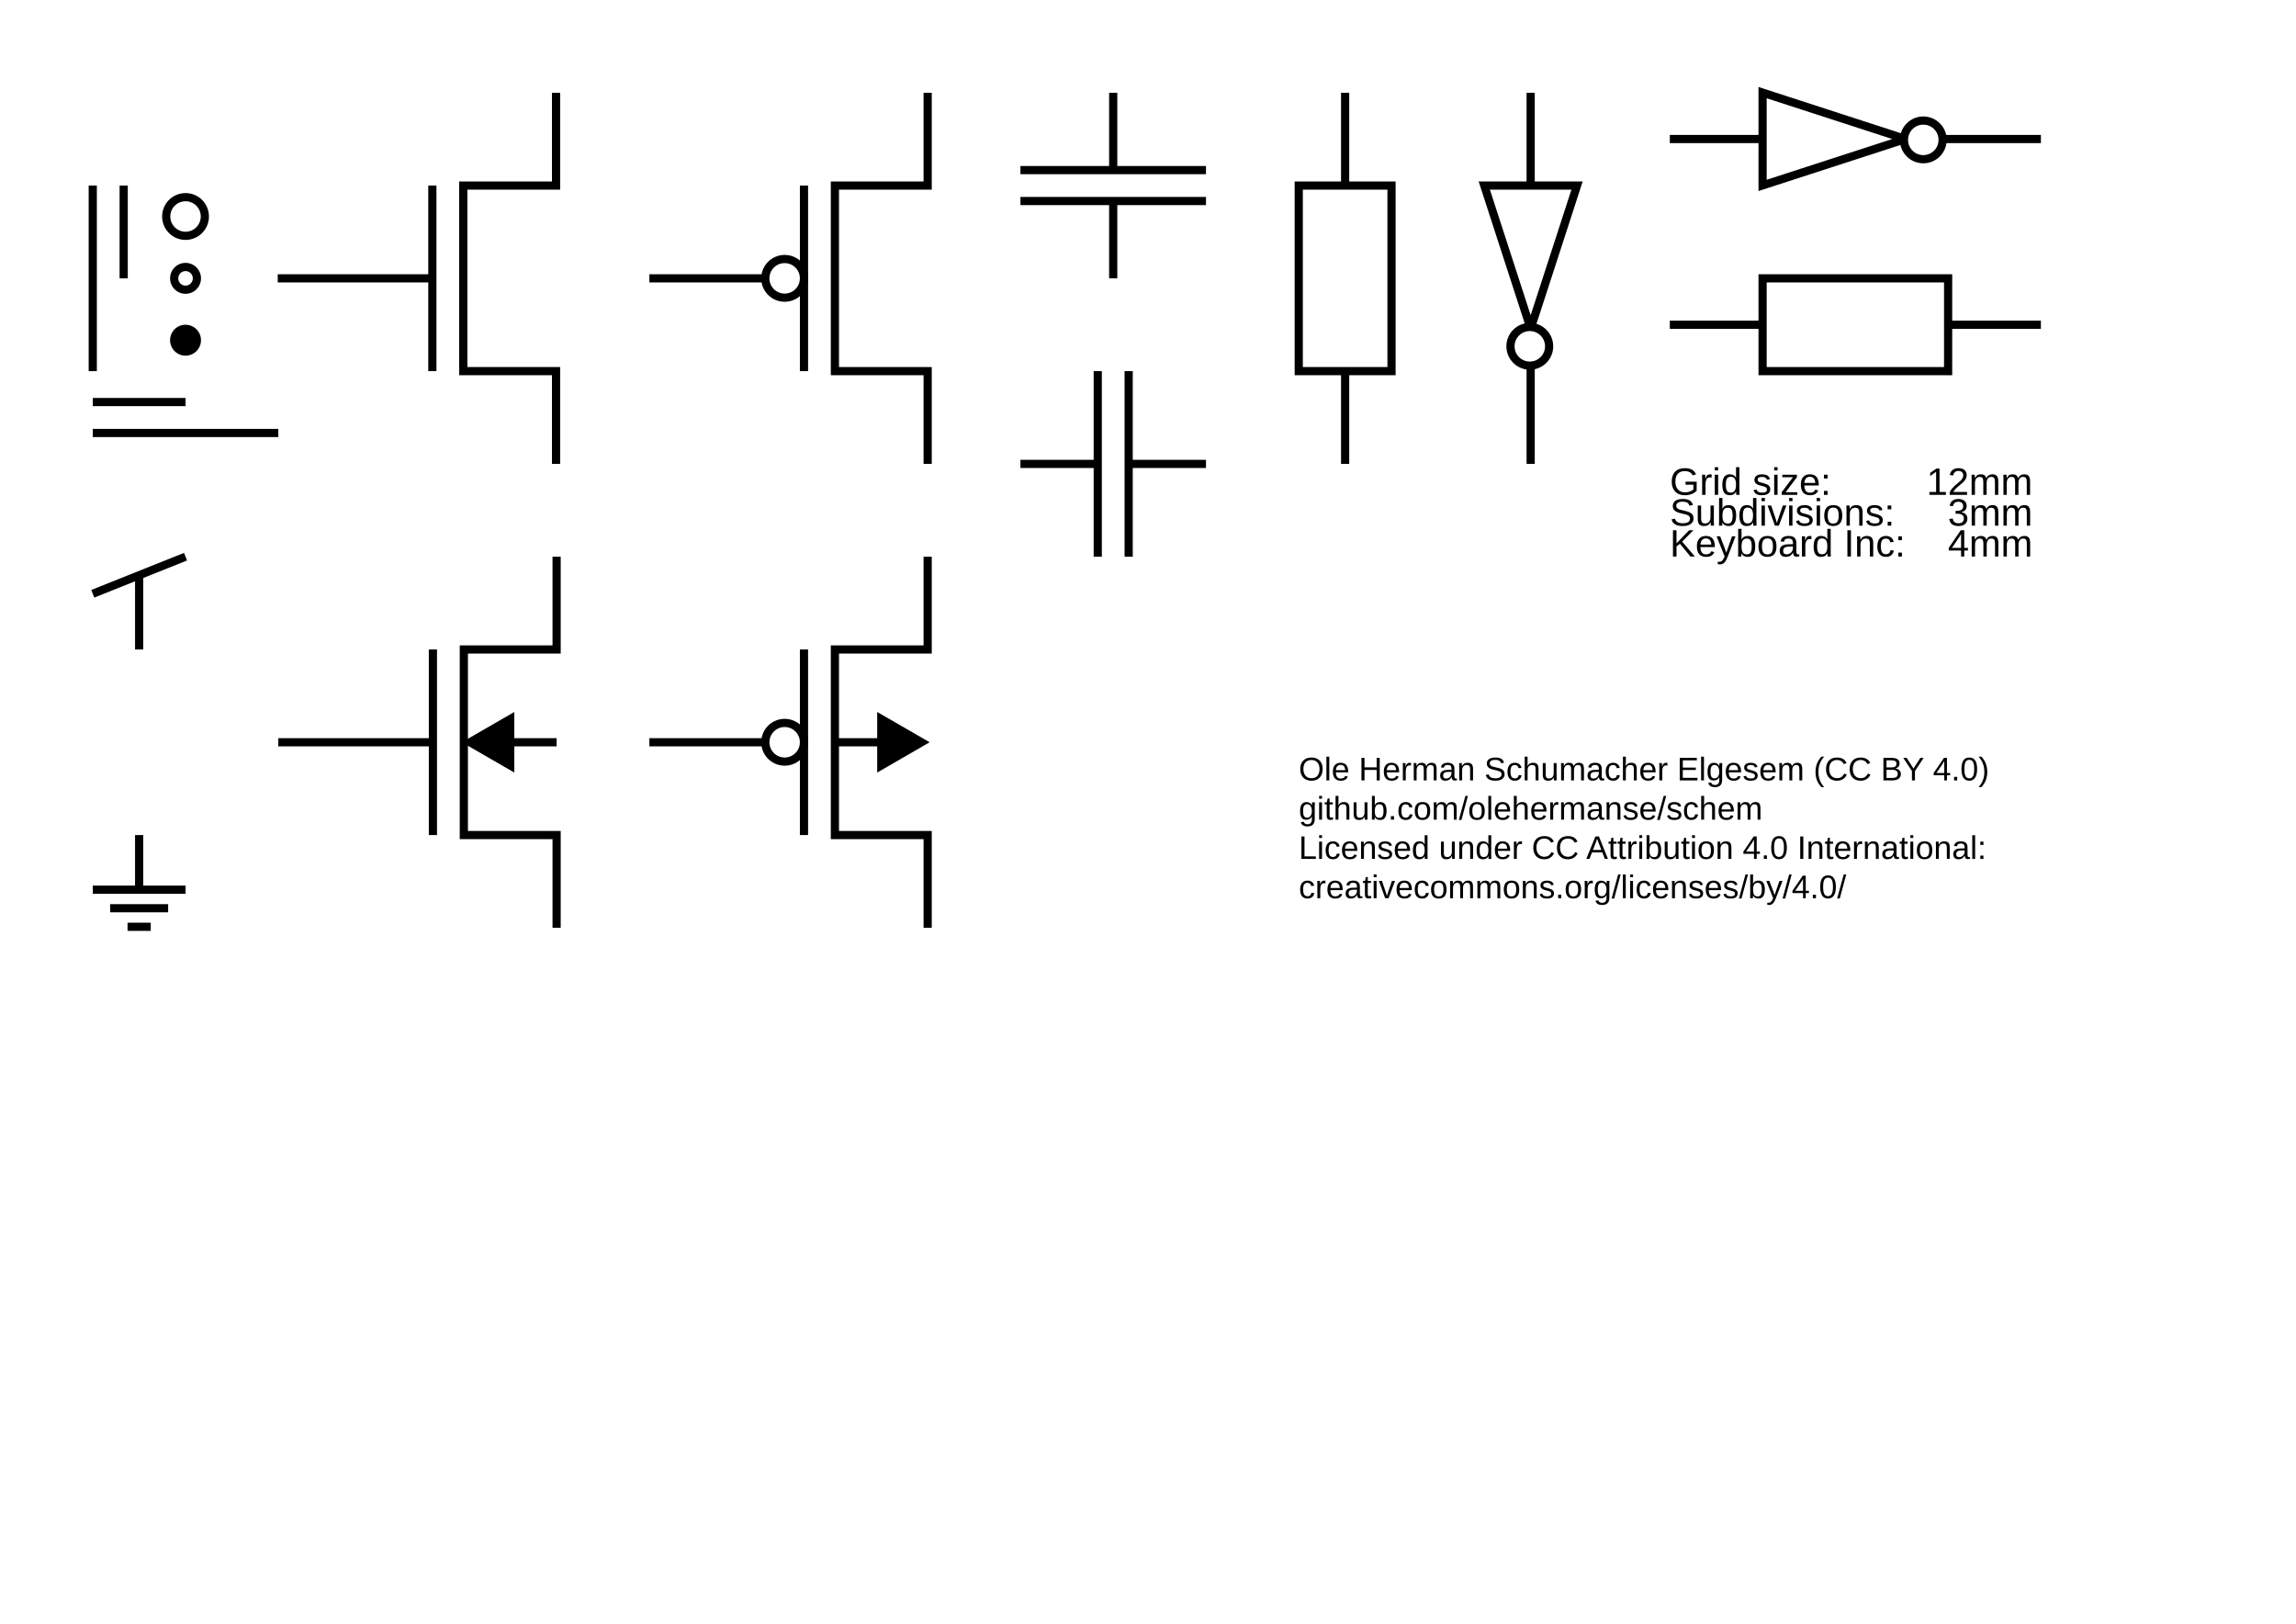
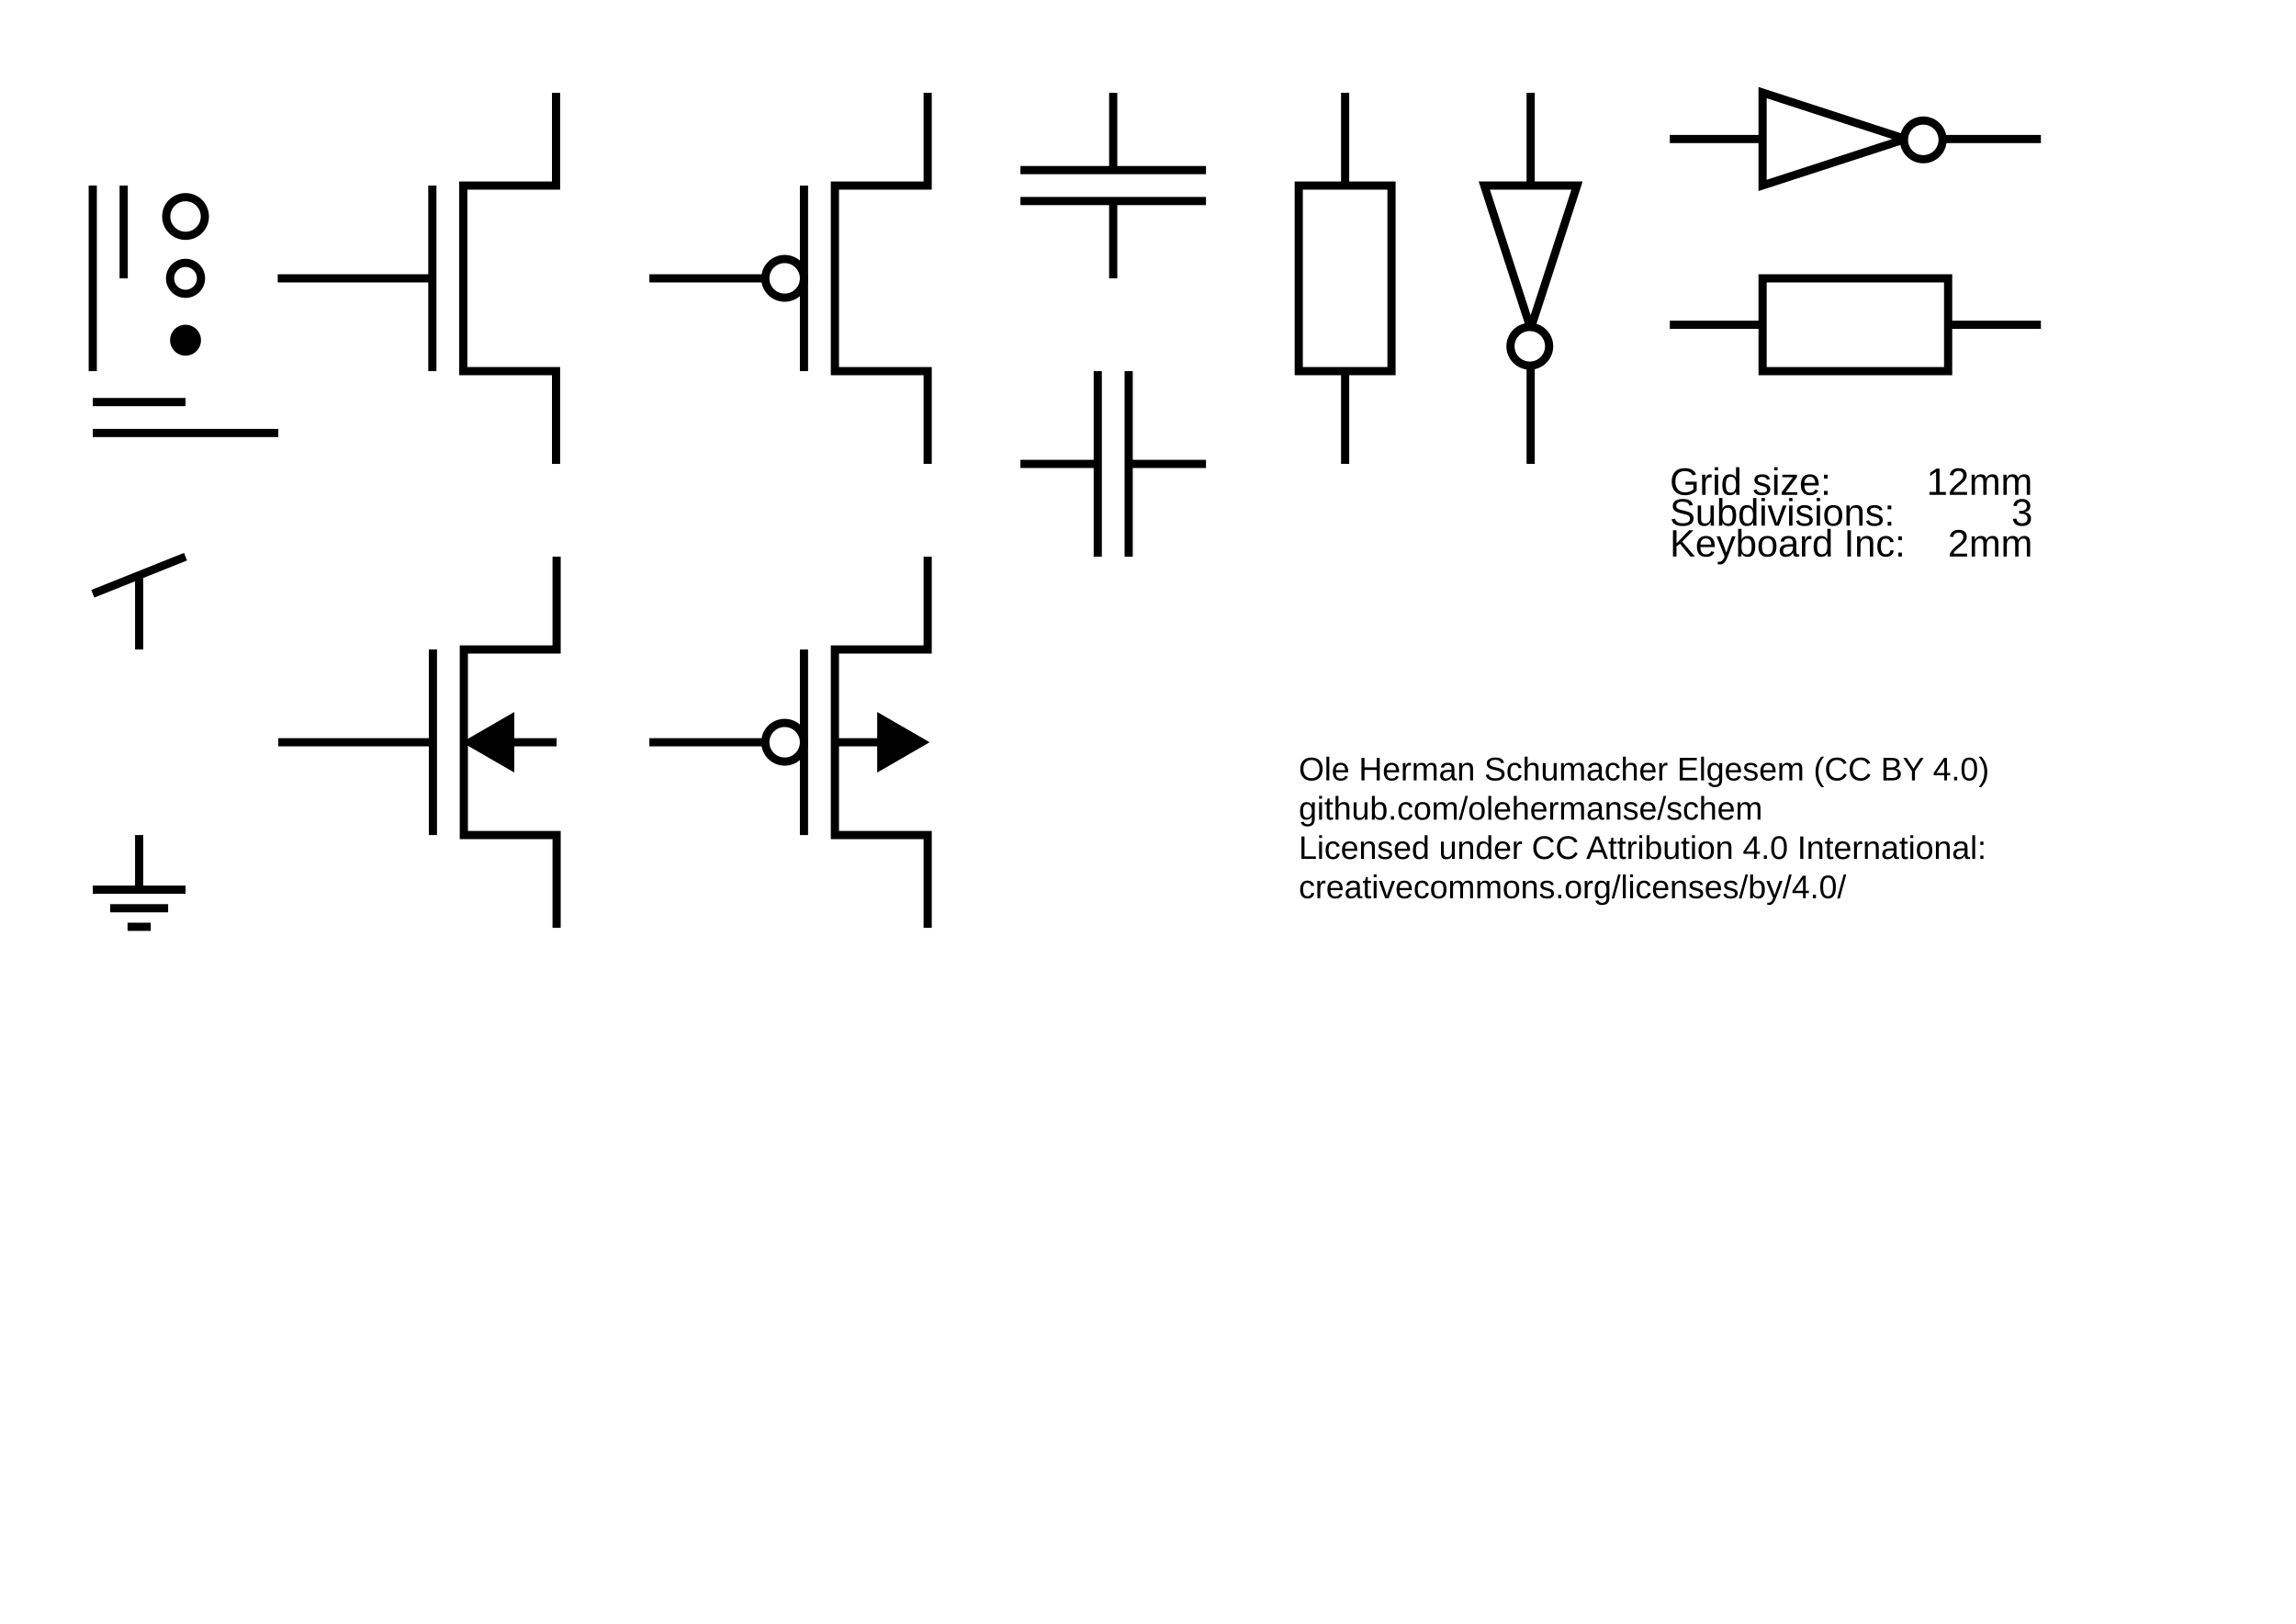
<svg xmlns="http://www.w3.org/2000/svg" version="1.1" id="Layer_1" x="0px" y="0px" width="841.891px" height="595.275px" viewBox="0 0 841.891 595.275" enable-background="new 0 0 841.891 595.275" xml:space="preserve">
  <g>
    <path d="M68.027,128.893c-2.297,0-4.166-1.871-4.166-4.17c0-2.299,1.869-4.169,4.166-4.169c2.301,0,4.173,1.87,4.173,4.169   C72.2,127.022,70.328,128.893,68.027,128.893z" />
    <path d="M68.027,122.054c1.474,0,2.673,1.197,2.673,2.669c0,1.472-1.199,2.67-2.673,2.67c-1.47,0-2.666-1.198-2.666-2.67   C65.362,123.251,66.558,122.054,68.027,122.054 M68.027,119.054c-3.126,0-5.666,2.538-5.666,5.669c0,3.131,2.54,5.67,5.666,5.67   c3.133,0,5.673-2.539,5.673-5.67C73.7,121.592,71.161,119.054,68.027,119.054L68.027,119.054z" />
  </g>
  <text transform="matrix(1 0 0 1 476.2207 286.0986)">
    <tspan x="0" y="0" font-family="'Arial'" font-size="12">Ole Herman Schumacher Elgesem (CC BY 4.0) </tspan>
    <tspan x="0" y="14.399" font-family="'Arial'" font-size="12">github.com/olehermanse/schem</tspan>
    <tspan x="0" y="28.8" font-family="'Arial'" font-size="12">Licensed under CC Attribution 4.0 International:</tspan>
    <tspan x="0" y="43.2" font-family="'Arial'" font-size="12">creativecommons.org/licenses/by/4.0/</tspan>
  </text>
  <line fill="none" stroke="#000000" stroke-width="3" stroke-miterlimit="10" x1="45.354" y1="68.031" x2="45.354" y2="102.046" />
  <line fill="none" stroke="#000000" stroke-width="3" stroke-miterlimit="10" x1="34.015" y1="68.031" x2="34.015" y2="136.063" />
  <g>
    <polyline fill="none" stroke="#000000" stroke-width="3" stroke-miterlimit="10" points="203.89,170.078 203.89,136.062   169.874,136.062 169.874,68.031 203.89,68.031 203.89,34.015  " />
    <line fill="none" stroke="#000000" stroke-width="3" stroke-miterlimit="10" x1="158.535" y1="68.031" x2="158.535" y2="136.062" />
    <line fill="none" stroke="#000000" stroke-width="3" stroke-miterlimit="10" x1="158.535" y1="102.046" x2="101.843" y2="102.046" />
  </g>
  <g>
    <polyline fill="none" stroke="#000000" stroke-width="3" stroke-miterlimit="10" points="340.157,170.078 340.157,136.063   306.142,136.063 306.142,68.031 340.157,68.031 340.157,34.016  " />
    <line fill="none" stroke="#000000" stroke-width="3" stroke-miterlimit="10" x1="294.803" y1="68.031" x2="294.803" y2="136.063" />
    <line fill="none" stroke="#000000" stroke-width="3" stroke-miterlimit="10" x1="280.63" y1="102.047" x2="238.11" y2="102.047" />
    <circle fill="none" stroke="#000000" stroke-width="3" stroke-miterlimit="10" cx="287.716" cy="102.046" r="7.086" />
  </g>
  <g>
    <line fill="none" stroke="#000000" stroke-width="3" stroke-miterlimit="10" x1="413.857" y1="136.063" x2="413.857" y2="204.094" />
    <line fill="none" stroke="#000000" stroke-width="3" stroke-miterlimit="10" x1="402.52" y1="136.063" x2="402.52" y2="204.094" />
    <line fill="none" stroke="#000000" stroke-width="3" stroke-miterlimit="10" x1="442.204" y1="170.078" x2="414.204" y2="170.078" />
    <line fill="none" stroke="#000000" stroke-width="3" stroke-miterlimit="10" x1="402.52" y1="170.078" x2="374.173" y2="170.078" />
  </g>
  <g>
    <line fill="none" stroke="#000000" stroke-width="3" stroke-miterlimit="10" x1="374.173" y1="62.361" x2="442.204" y2="62.361" />
    <line fill="none" stroke="#000000" stroke-width="3" stroke-miterlimit="10" x1="374.173" y1="73.7" x2="442.204" y2="73.7" />
    <line fill="none" stroke="#000000" stroke-width="3" stroke-miterlimit="10" x1="408.188" y1="34.015" x2="408.188" y2="62.016" />
    <line fill="none" stroke="#000000" stroke-width="3" stroke-miterlimit="10" x1="408.188" y1="73.7" x2="408.188" y2="102.046" />
  </g>
  <g>
    <line fill="none" stroke="#000000" stroke-width="3" stroke-miterlimit="10" x1="493.229" y1="136.062" x2="493.229" y2="170.078" />
    <line fill="none" stroke="#000000" stroke-width="3" stroke-miterlimit="10" x1="493.229" y1="68.031" x2="493.229" y2="34.015" />
    <rect x="476.221" y="68.031" fill="none" stroke="#000000" stroke-width="3" stroke-miterlimit="10" width="34.016" height="68.031" />
  </g>
  <g>
    <line fill="none" stroke="#000000" stroke-width="3" stroke-miterlimit="10" x1="561.26" y1="68.032" x2="561.26" y2="34.016" />
    <line fill="none" stroke="#000000" stroke-width="3" stroke-miterlimit="10" x1="561.26" y1="134.041" x2="561.26" y2="170.079" />
    <path fill="none" stroke="#000000" stroke-width="3" stroke-miterlimit="10" d="M544.75,67.975" />
    <path fill="none" stroke="#000000" stroke-width="3" stroke-miterlimit="10" d="M561.758,120.362" />
    <polyline fill="none" stroke="#000000" stroke-width="3" stroke-miterlimit="10" points="561.26,120.419 544.252,68.032   561.26,68.032 578.268,68.032 561.26,120.419  " />
    <circle fill="none" stroke="#000000" stroke-width="3" stroke-miterlimit="10" cx="560.944" cy="126.961" r="7.086" />
  </g>
-   <g>
-     <path d="M68.028,99.377c1.474,0,2.673,1.197,2.673,2.668c0,1.473-1.199,2.671-2.673,2.671c-1.47,0-2.666-1.198-2.666-2.671   C65.362,100.574,66.558,99.377,68.028,99.377 M68.028,96.377c-3.127,0-5.666,2.538-5.666,5.668c0,3.132,2.539,5.671,5.666,5.671   c3.133,0,5.673-2.539,5.673-5.671C73.701,98.915,71.161,96.377,68.028,96.377L68.028,96.377z" />
-   </g>
+   <path fill="none" stroke="#000000" stroke-width="3" stroke-miterlimit="10" d="M73.701,102.045c0,3.132-2.54,5.671-5.673,5.671  c-3.127,0-5.666-2.539-5.666-5.671c0-3.13,2.539-5.668,5.666-5.668C71.161,96.377,73.701,98.915,73.701,102.045z" />
  <g>
    <line fill="none" stroke="#000000" stroke-width="3" stroke-miterlimit="10" x1="55.275" y1="339.778" x2="46.771" y2="339.778" />
    <line fill="none" stroke="#000000" stroke-width="3" stroke-miterlimit="10" x1="61.653" y1="332.976" x2="40.394" y2="332.976" />
    <line fill="none" stroke="#000000" stroke-width="3" stroke-miterlimit="10" x1="51.023" y1="306.143" x2="51.023" y2="326.172" />
    <line fill="none" stroke="#000000" stroke-width="3" stroke-miterlimit="10" x1="34.016" y1="326.172" x2="68.031" y2="326.172" />
    <path fill="none" stroke="#000000" stroke-width="3" stroke-miterlimit="10" d="M55.275,339.778" />
    <path fill="none" stroke="#000000" stroke-width="3" stroke-miterlimit="10" d="M68.031,326.172" />
    <path fill="none" stroke="#000000" stroke-width="3" stroke-miterlimit="10" d="M34.016,326.172" />
    <path fill="none" stroke="#000000" stroke-width="3" stroke-miterlimit="10" d="M46.771,339.778" />
  </g>
  <g>
    <polyline fill="none" stroke="#000000" stroke-width="3" stroke-miterlimit="10" points="204.095,340.157 204.095,306.142   170.079,306.142 170.079,238.11 204.095,238.11 204.095,204.094  " />
    <polyline fill="none" stroke="#000000" stroke-width="3" stroke-miterlimit="10" points="102.048,272.126 158.74,272.126   158.74,238.11 158.74,306.142  " />
    <path fill="none" stroke="#000000" stroke-width="3" stroke-miterlimit="10" d="M204.095,272.128h-17.008H204.095z" />
    <polygon stroke="#000000" stroke-width="3" stroke-miterlimit="10" points="187.087,263.622 172.358,272.126 187.087,280.63  " />
  </g>
  <g>
    <polyline fill="none" stroke="#000000" stroke-width="3" stroke-miterlimit="10" points="340.157,340.158 340.157,306.143   306.142,306.143 306.142,238.111 340.157,238.111 340.157,204.094  " />
    <line fill="none" stroke="#000000" stroke-width="3" stroke-miterlimit="10" x1="294.803" y1="238.111" x2="294.803" y2="306.143" />
    <path fill="none" stroke="#000000" stroke-width="3" stroke-miterlimit="10" d="M280.631,272.127H238.11H280.631z" />
    <path fill="none" stroke="#000000" stroke-width="3" stroke-miterlimit="10" d="M306.142,272.127h17.008H306.142z" />
    <polygon stroke="#000000" stroke-width="3" stroke-miterlimit="10" points="323.149,263.623 337.879,272.127 323.149,280.631  " />
    <circle fill="none" stroke="#000000" stroke-width="3" stroke-miterlimit="10" cx="287.717" cy="272.127" r="7.086" />
  </g>
  <line fill="none" stroke="#000000" stroke-width="3" stroke-miterlimit="10" x1="34.015" y1="147.401" x2="68.031" y2="147.401" />
  <line fill="none" stroke="#000000" stroke-width="3" stroke-miterlimit="10" x1="34.015" y1="158.739" x2="102.047" y2="158.739" />
  <g>
    <line fill="none" stroke="#000000" stroke-width="3" stroke-miterlimit="10" x1="51.023" y1="210.917" x2="51.023" y2="238.111" />
    <line fill="none" stroke="#000000" stroke-width="3" stroke-miterlimit="10" x1="68.031" y1="204.094" x2="34.016" y2="217.69" />
  </g>
  <g>
    <line fill="none" stroke="#000000" stroke-width="3" stroke-miterlimit="10" x1="714.331" y1="119.055" x2="748.347" y2="119.055" />
    <line fill="none" stroke="#000000" stroke-width="3" stroke-miterlimit="10" x1="646.3" y1="119.055" x2="612.284" y2="119.055" />
    <rect x="646.3" y="102.047" fill="none" stroke="#000000" stroke-width="3" stroke-miterlimit="10" width="68.031" height="34.016" />
  </g>
  <text transform="matrix(1 0 0 1 612.2832 181.417)">
    <tspan x="0" y="0" font-family="'Arial'" font-size="14">Grid size:         12mm</tspan>
-     <tspan x="0" y="11.3" font-family="'Arial'" font-size="14">Subdivisions:     3mm</tspan>
-     <tspan x="0" y="22.6" font-family="'Arial'" font-size="14">Keyboard Inc:    4mm</tspan>
+     <tspan x="0" y="11.3" font-family="'Arial'" font-size="14">Subdivisions:           3</tspan>
+     <tspan x="0" y="22.6" font-family="'Arial'" font-size="14">Keyboard Inc:    2mm</tspan>
  </text>
  <circle fill="none" stroke="#000000" stroke-width="3" stroke-miterlimit="10" cx="68.031" cy="79.37" r="7.086" />
  <g>
    <line fill="none" stroke="#000000" stroke-width="3" stroke-miterlimit="10" x1="646.3" y1="50.967" x2="612.284" y2="50.967" />
    <line fill="none" stroke="#000000" stroke-width="3" stroke-miterlimit="10" x1="712.31" y1="50.967" x2="748.347" y2="50.967" />
    <path fill="none" stroke="#000000" stroke-width="3" stroke-miterlimit="10" d="M646.243,67.477" />
    <path fill="none" stroke="#000000" stroke-width="3" stroke-miterlimit="10" d="M698.631,50.469" />
    <polyline fill="none" stroke="#000000" stroke-width="3" stroke-miterlimit="10" points="698.688,50.967 646.3,67.975   646.3,50.967 646.3,33.959 698.688,50.967  " />
    <circle fill="none" stroke="#000000" stroke-width="3" stroke-miterlimit="10" cx="705.229" cy="51.282" r="7.086" />
  </g>
</svg>
